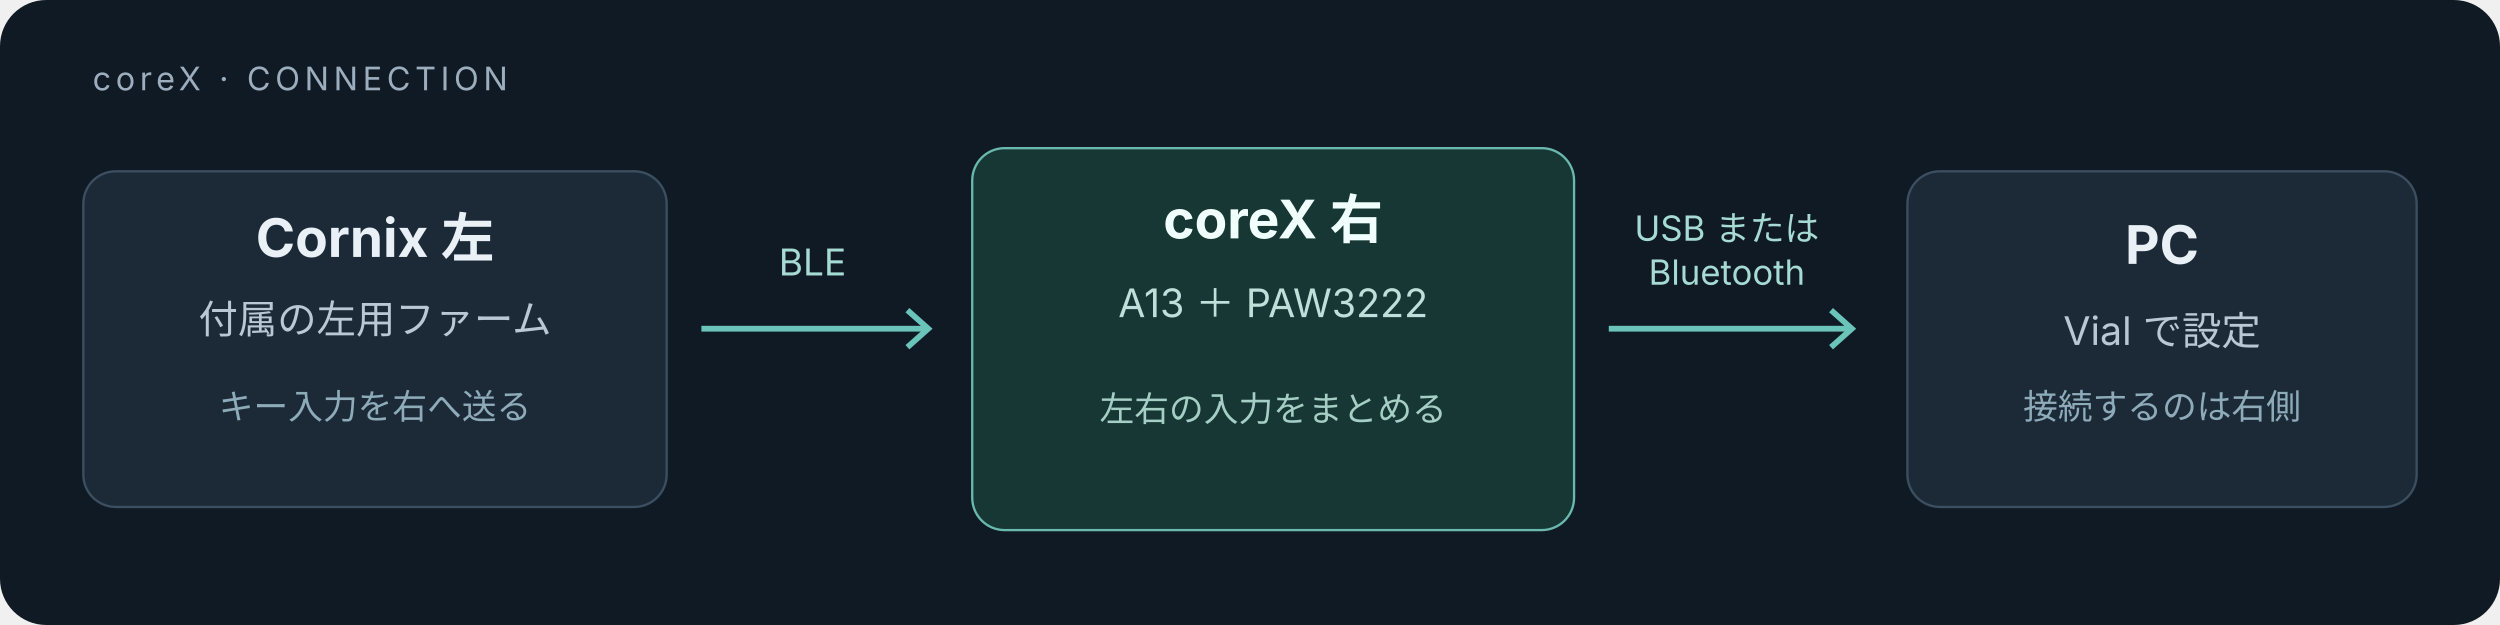
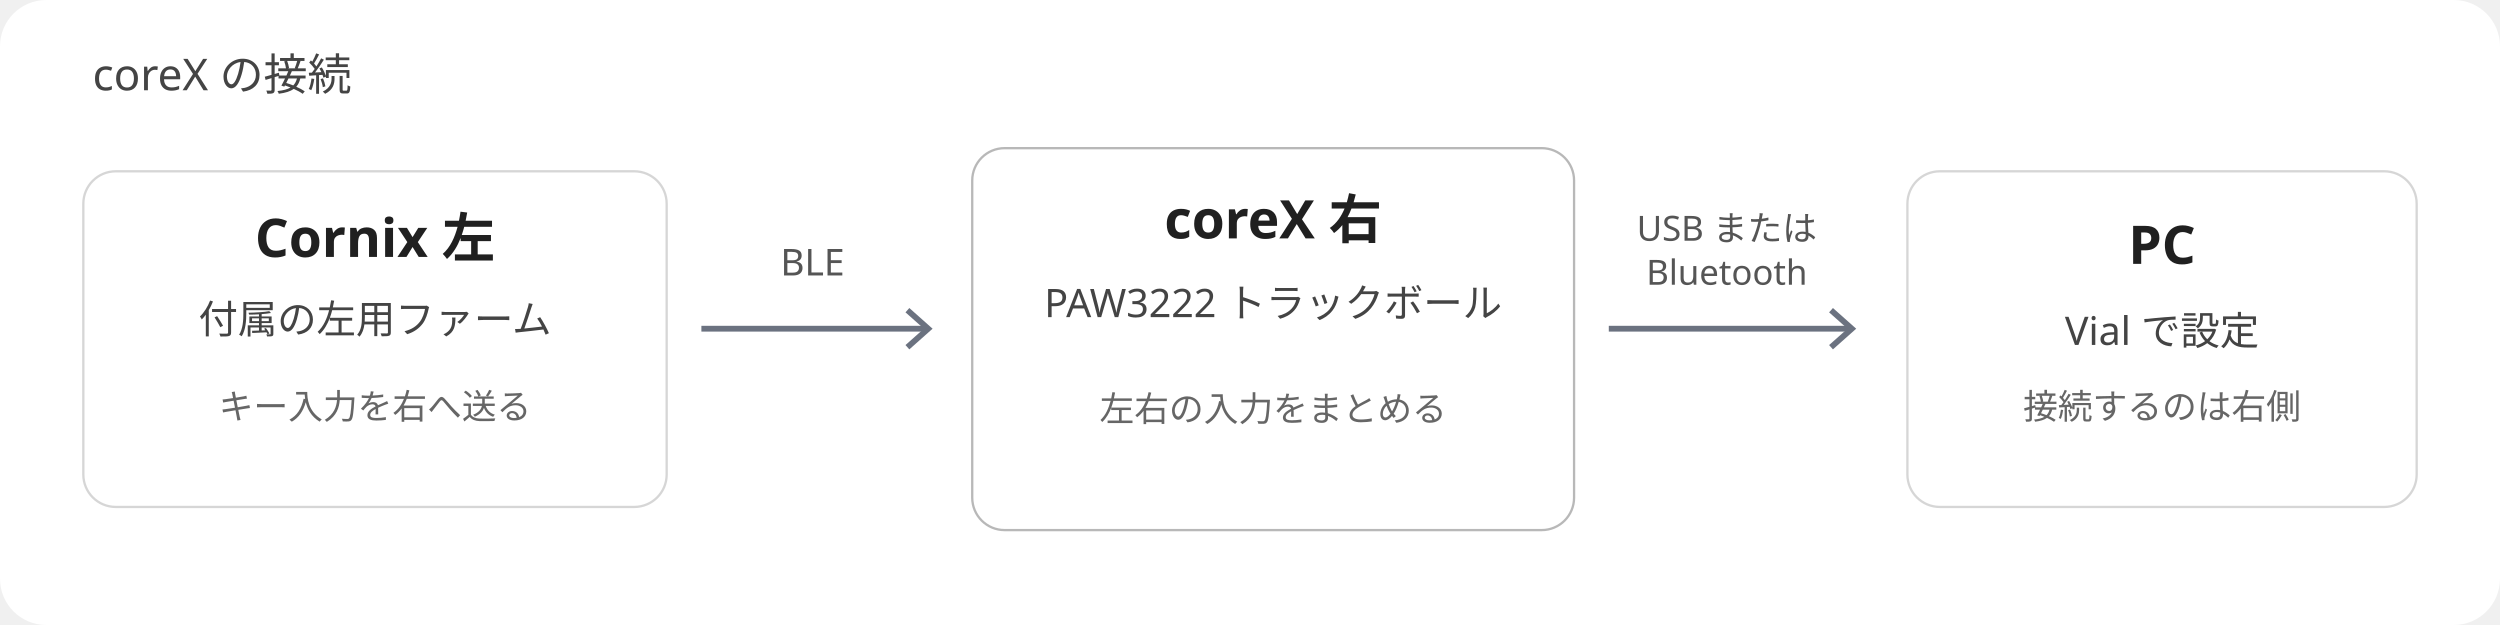
<svg xmlns="http://www.w3.org/2000/svg" width="1080" height="270" viewBox="0 0 1080 270" role="img" aria-labelledby="title desc">
  <defs>
    <marker id="arrow" markerWidth="8" markerHeight="8" refX="7" refY="4" orient="auto">
-       <path d="M0 0L8 4L0 8" fill="none" stroke="#6ac4ba" stroke-width="1.5" />
+       <path d="M0 0L8 4L0 8" fill="none" stroke="#6b7280" stroke-width="1.5" />
    </marker>
  </defs>
-   <rect width="1080" height="270" rx="20" fill="#101a24" />
-   <g font-family="-apple-system,BlinkMacSystemFont,'Hiragino Sans','Hiragino Kaku Gothic ProN','Yu Gothic','Meiryo','Noto Sans JP',sans-serif" text-anchor="middle">
-     <text x="40" y="39" text-anchor="start" fill="#9caebd" font-size="14" letter-spacing="2">coreX · CONNECTION</text>
-     <rect x="36" y="74" width="252" height="145" rx="14" fill="#1c2a38" stroke="#3b4f61" />
-     <text x="162" y="111" fill="#e9f1f6" font-size="23" font-weight="700">Cornix 左</text>
-     <text x="162" y="144" fill="#b9c8d4" font-size="17">付属の左用ファーム</text>
-     <text x="162" y="181" fill="#8eabba" font-size="15">キー入力を右へ送る</text>
-     <path d="M303 142H401" stroke="#6ac4ba" stroke-width="2.5" />
-     <path d="M392 134L401 142L392 150" fill="none" stroke="#6ac4ba" stroke-width="2.5" />
-     <text x="351" y="119" fill="#a6dad4" font-size="16">BLE</text>
-     <rect x="420" y="64" width="260" height="165" rx="14" fill="#163733" stroke="#69b9ae" />
-     <text x="550" y="103" fill="#f0fffb" font-size="23" font-weight="700">coreX 右</text>
-     <text x="550" y="137" fill="#bfe0da" font-size="17">A13 ＋ PAW3222</text>
-     <text x="550" y="182" fill="#a5cec5" font-size="15">左右の入力をまとめる</text>
-     <path d="M695 142H800" stroke="#6ac4ba" stroke-width="2.5" />
-     <path d="M791 134L800 142L791 150" fill="none" stroke="#6ac4ba" stroke-width="2.5" />
-     <text x="746" y="104" fill="#a6dad4" font-size="15">USB または</text>
-     <text x="746" y="123" fill="#a6dad4" font-size="15">Bluetooth</text>
-     <rect x="824" y="74" width="220" height="145" rx="14" fill="#1c2a38" stroke="#3b4f61" />
-     <text x="934" y="114" fill="#e9f1f6" font-size="23" font-weight="700">PC</text>
-     <text x="934" y="149" fill="#b9c8d4" font-size="17">Vial で設定</text>
-     <text x="934" y="181" fill="#8eabba" font-size="15">接続するのは右側</text>
+   <rect width="1080" height="270" rx="20" fill="#ffffff" />
+   <g font-family="Zen Maru Gothic" text-anchor="middle">
+     <text x="40" y="39" text-anchor="start" fill="#444444" font-size="19">coreX の接続</text>
+     <rect x="36" y="74" width="252" height="145" rx="14" fill="#ffffff" stroke="#d6d6d6" />
+     <text x="162" y="111" fill="#202020" font-size="23" font-weight="700">Cornix 左</text>
+     <text x="162" y="144" fill="#444444" font-size="17">付属の左用ファーム</text>
+     <text x="162" y="181" fill="#666666" font-size="15">キー入力を右へ送る</text>
+     <path d="M303 142H401" stroke="#6b7280" stroke-width="2.5" />
+     <path d="M392 134L401 142L392 150" fill="none" stroke="#6b7280" stroke-width="2.5" />
+     <text x="351" y="119" fill="#555555" font-size="16">BLE</text>
+     <rect x="420" y="64" width="260" height="165" rx="14" fill="#ffffff" stroke="#b8b8b8" />
+     <text x="550" y="103" fill="#202020" font-size="23" font-weight="700">coreX 右</text>
+     <text x="550" y="137" fill="#444444" font-size="17">PAW3222 トラックボール</text>
+     <text x="550" y="182" fill="#666666" font-size="15">左右の入力をまとめる</text>
+     <path d="M695 142H800" stroke="#6b7280" stroke-width="2.5" />
+     <path d="M791 134L800 142L791 150" fill="none" stroke="#6b7280" stroke-width="2.5" />
+     <text x="746" y="104" fill="#555555" font-size="15">USB または</text>
+     <text x="746" y="123" fill="#555555" font-size="15">Bluetooth</text>
+     <rect x="824" y="74" width="220" height="145" rx="14" fill="#ffffff" stroke="#d6d6d6" />
+     <text x="934" y="114" fill="#202020" font-size="23" font-weight="700">PC</text>
+     <text x="934" y="149" fill="#444444" font-size="17">Vial で設定</text>
+     <text x="934" y="181" fill="#666666" font-size="15">接続するのは右側</text>
  </g>
</svg>
